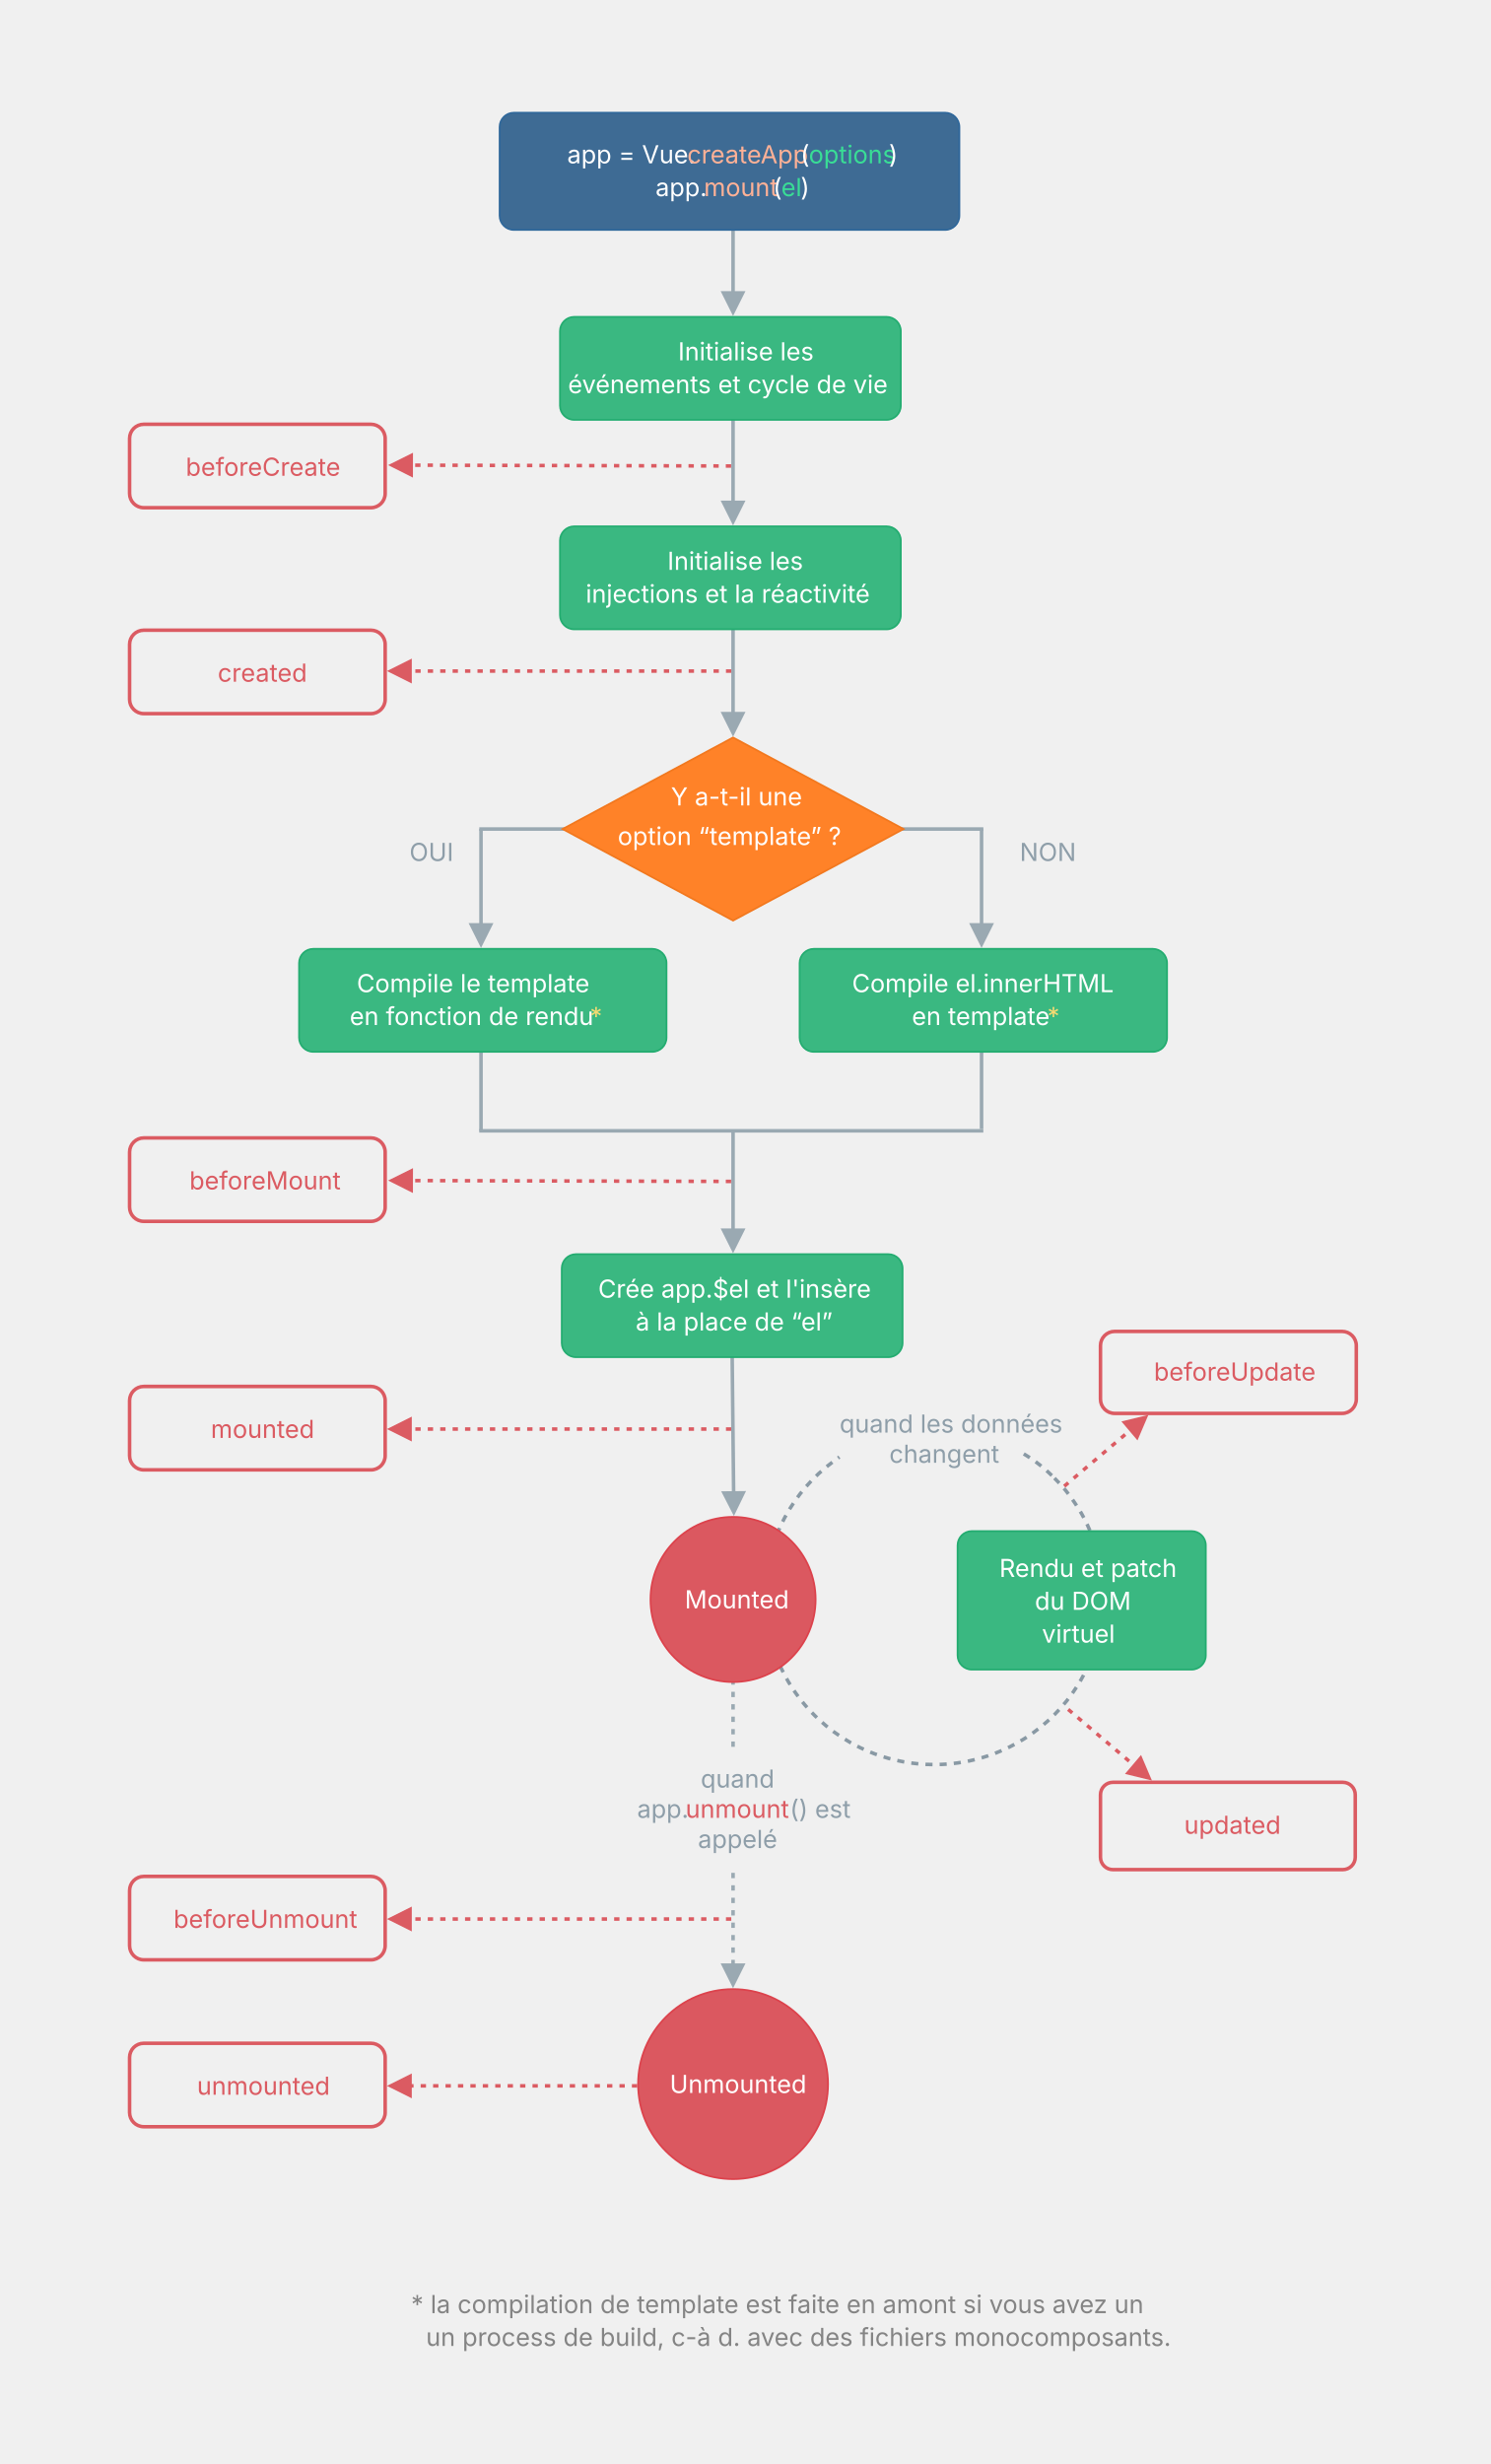
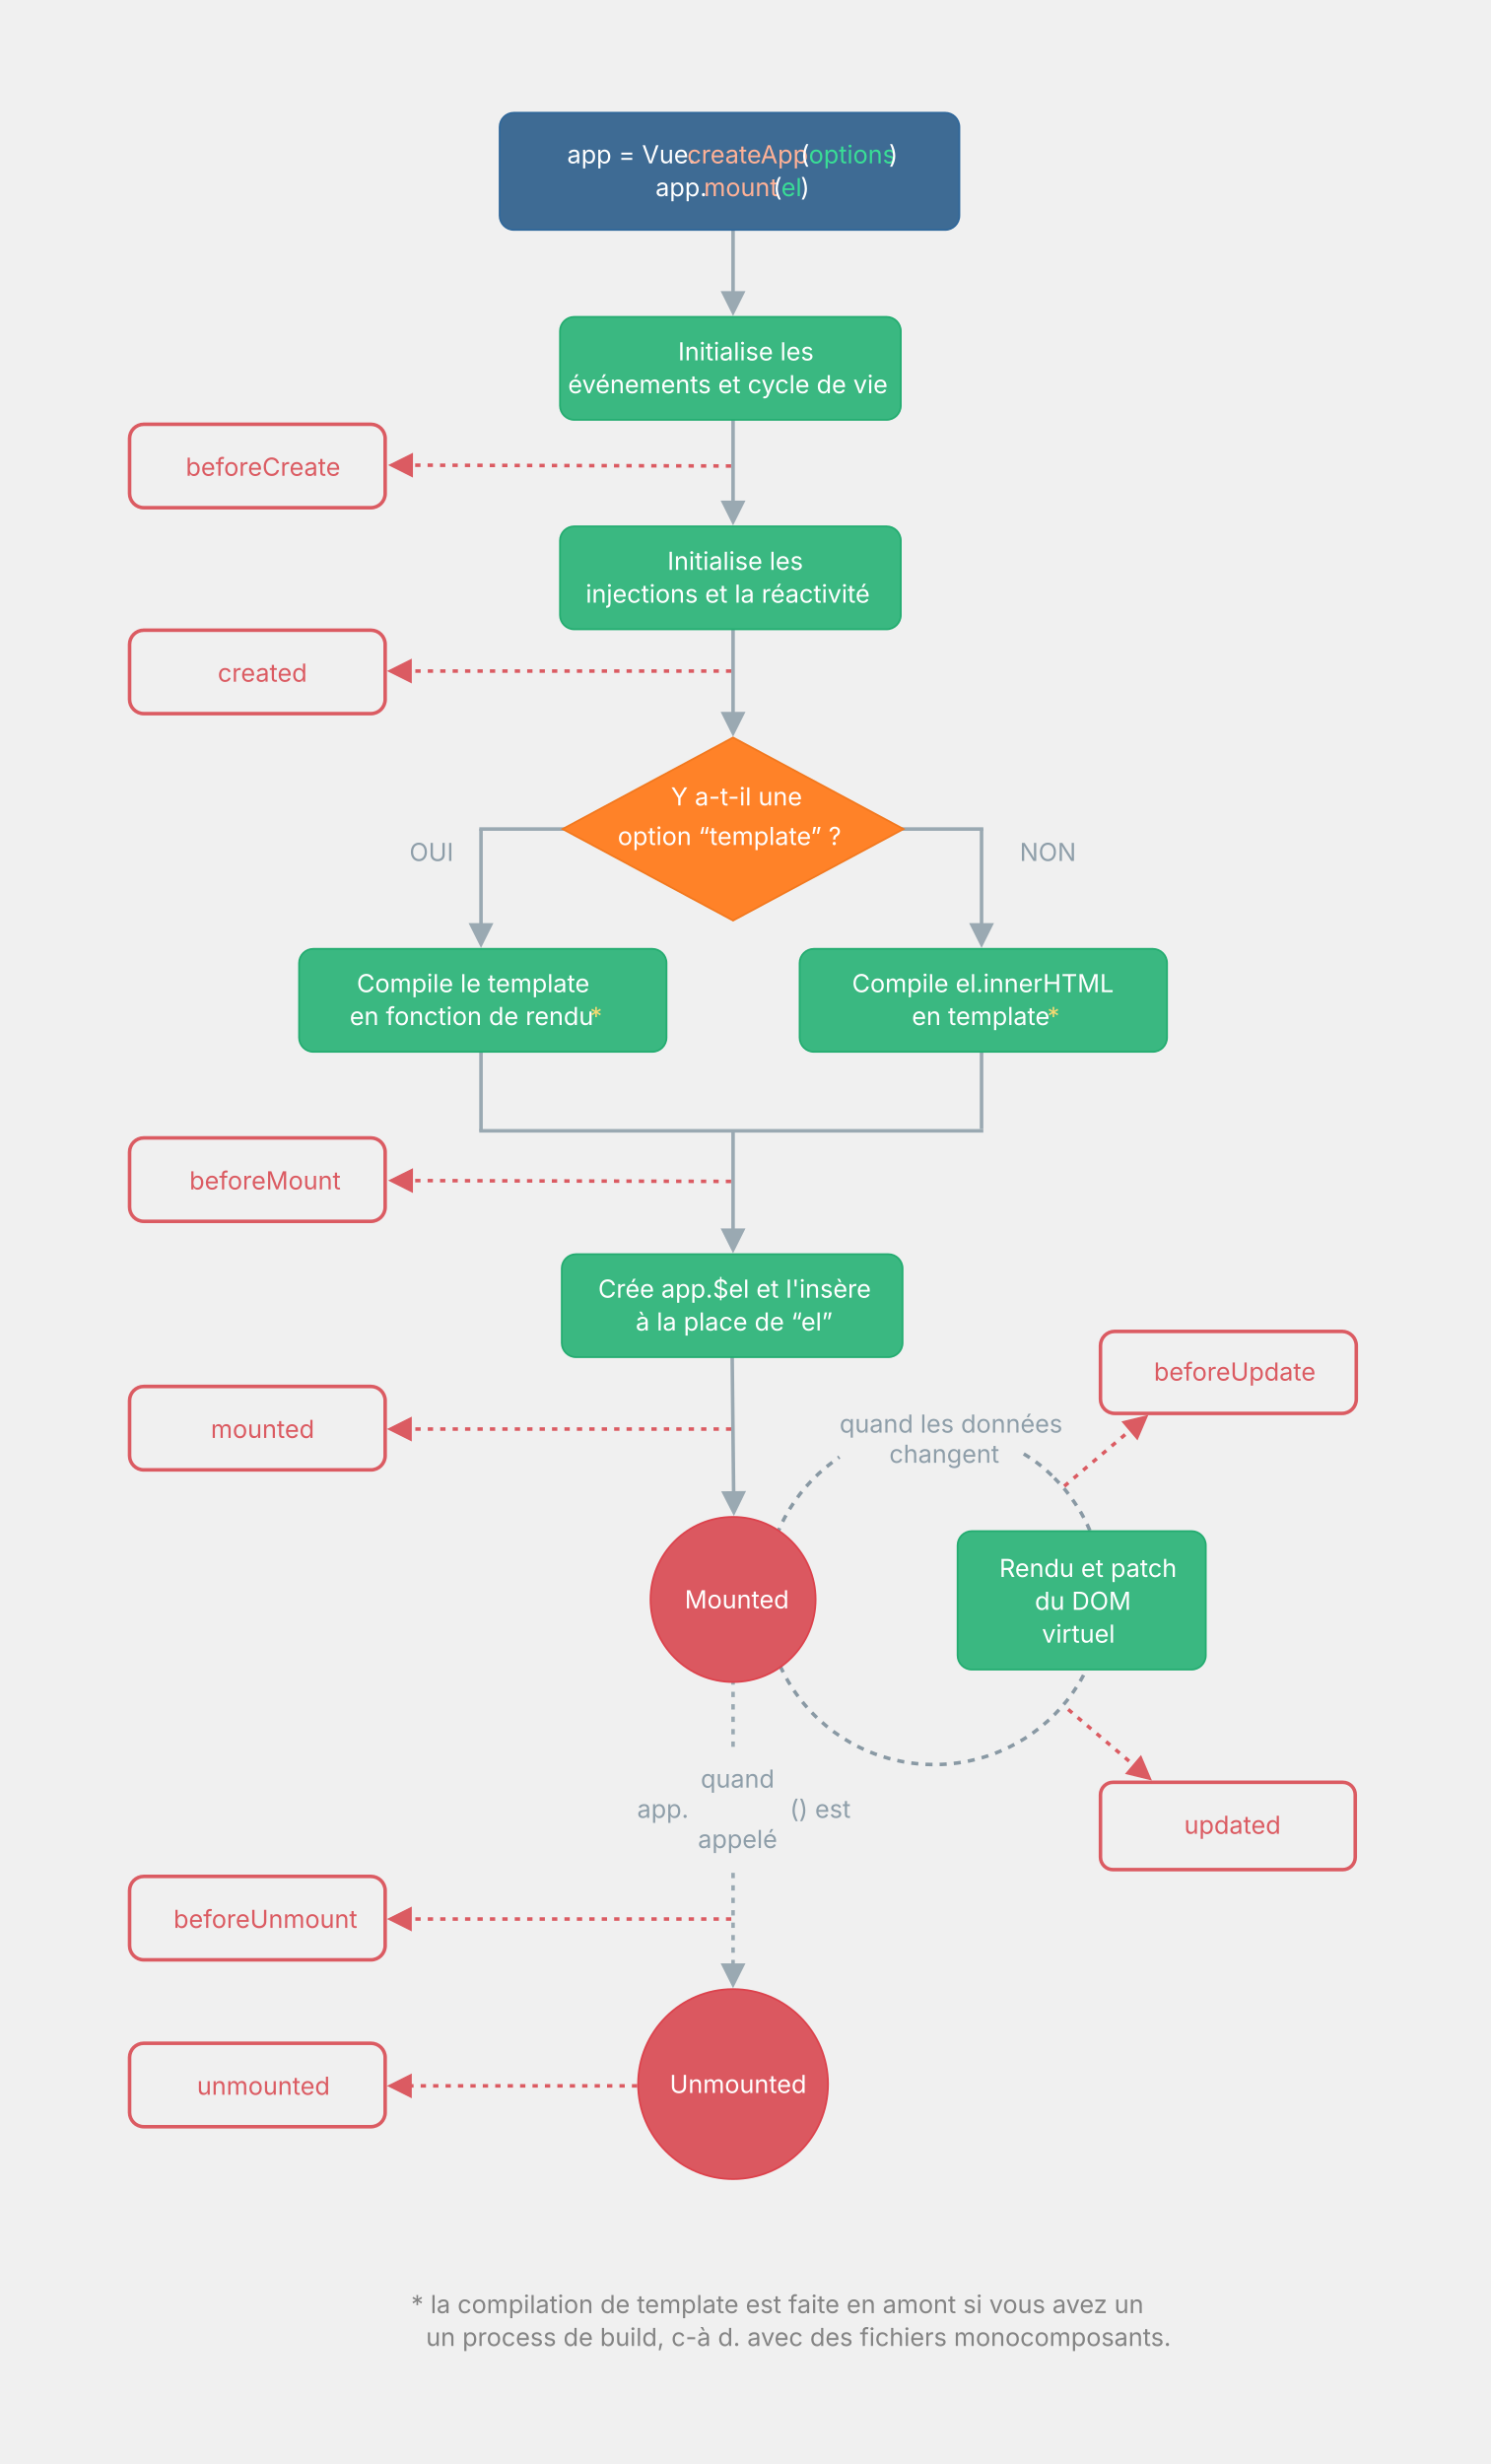
<svg xmlns="http://www.w3.org/2000/svg" width="840" height="1388">
  <g fill="none" fill-rule="evenodd">
    <text font-family="Inter, Roboto, sans-serif" font-size="14" fill="#848484">
      <tspan x="231.593" y="1303">* la compilation de template est faite en amont si vous avez un </tspan>
      <tspan x="240" y="1321.5">un process de build, c-à d. avec des fichiers monocomposants.</tspan>
    </text>
    <g transform="translate(72 1056)">
      <path d="M160 18v14l-14-7 14-7zm180 6v2h-3v-2h3zm-7 0v2h-3v-2h3zm-7 0v2h-3v-2h3zm-7 0v2h-3v-2h3zm-7 0v2h-3v-2h3zm-7 0v2h-3v-2h3zm-7 0v2h-3v-2h3zm-7 0v2h-3v-2h3zm-7 0v2h-3v-2h3zm-7 0v2h-3v-2h3zm-7 0v2h-3v-2h3zm-7 0v2h-3v-2h3zm-7 0v2h-3v-2h3zm-7 0v2h-3v-2h3zm-7 0v2h-3v-2h3zm-7 0v2h-3v-2h3zm-7 0v2h-3v-2h3zm-7 0v2h-3v-2h3zm-7 0v2h-3v-2h3zm-7 0v2h-3v-2h3zm-7 0v2h-3v-2h3zm-7 0v2h-3v-2h3zm-7 0v2h-3v-2h3zm-7 0v2h-3v-2h3zm-7 0v2h-3v-2h3zm-7 0v2h-3v-2h3z" fill="#DB5B62" fill-rule="nonzero" />
      <rect stroke="#DB5B62" stroke-width="2" x="1" y="1" width="144" height="47" rx="8" />
      <text font-family="Inter, Roboto, sans-serif" font-size="14" fill="#DB5B62">
        <tspan x="25.749" y="30">beforeUnmount</tspan>
      </text>
    </g>
    <path stroke="#9AA9B2" stroke-width="2" fill="#9AA9B2" stroke-linecap="square" stroke-dasharray="1,6" d="M413 947v40" />
    <path d="M414 1104v2h6l-7 14-7-14h6v-2h2zm0-7v3h-2v-3h2zm0-7v3h-2v-3h2zm0-7v3h-2v-3h2zm0-7v3h-2v-3h2zm0-7v3h-2v-3h2zm0-7v3h-2v-3h2zm0-7v3h-2v-3h2z" fill="#9AA9B2" fill-rule="nonzero" />
    <text font-family="Inter, Roboto, sans-serif" font-size="14" transform="translate(355 947)">
      <tspan x="39.766" y="60" fill="#8E9EA9">quand </tspan>
      <tspan x="3.973" y="77" fill="#8E9EA9">app.</tspan>
-       <tspan x="31.221" y="77" fill="#DB5B62">unmount</tspan>
+       <tspan x="31.221" y="77" fill="#DB5B62" />
      <tspan x="90" y="77" fill="#8E9EA9">() est </tspan>
      <tspan x="38.21" y="94" fill="#8E9EA9">appelé</tspan>
    </text>
    <g transform="translate(72 238)">
      <path d="M160.676 17.036l-.037 14L146.657 24l14.019-6.964zm176.231 6.459l2 .005 1 .003-.005 2-1-.003-1-.003-1-.002.005-2zm-7-.018l1 .002 1 .003 1 .002-.005 2-1-.002-1-.003-1-.002.005-2zm-7-.019l1 .003 2 .005-.005 2-2-.005-1-.003.005-2zm-7-.018l1 .003 1 .002 1 .003-.005 2-1-.003-1-.002-1-.003.005-2zm-7-.018l2 .005 1 .003-.005 2-1-.003-2-.005.005-2zm-7-.018l1 .002 1 .003 1 .003-.005 2-1-.003-1-.003-1-.002.005-2zm-7-.018l1 .002 1 .003 1 .002-.005 2-1-.002-1-.003-1-.002.005-2zm-7-.019l1 .003 2 .005-.005 2-2-.005-1-.003.005-2zm-7-.018l1 .003 1 .002 1 .003-.005 2-1-.003-1-.002-1-.003.005-2zm-7-.018l2 .005 1 .003-.005 2-1-.003-2-.005.005-2zm-7-.018l1 .002 1 .003 1 .003-.005 2-1-.003-1-.003-1-.002.005-2zm-7-.018l1 .002 1 .003 1 .002-.005 2-1-.002-1-.003-1-.002.005-2zm-7-.019l1 .003 2 .005-.005 2-2-.005-1-.003.005-2zm-7-.018l1 .003 1 .002 1 .003-.005 2-1-.003-1-.002-1-.003.005-2zm-7-.018l2 .005 1 .003-.005 2-1-.003-2-.005.005-2zm-7-.018l1 .002 1 .003 1 .003-.005 2-1-.003-1-.003-1-.002.005-2zm-7-.018l1 .002 1 .003 1 .002-.005 2-1-.002-1-.003-1-.002.005-2zm-7-.019l1 .003 2 .005-.005 2-2-.005-1-.003.005-2zm-7-.018l1 .003 1 .002 1 .003-.005 2-1-.003-1-.002-1-.003.005-2zm-7-.018l2 .005 1 .003-.005 2-1-.003-2-.005.005-2zm-7-.018l1 .002 1 .003 1 .002-.005 2-1-.002-1-.003-1-.002.005-2zm-7-.019l1 .003 1 .003 1 .002-.005 2-1-.002-1-.003-1-.003.005-2zm-7-.018l1 .003 2 .005-.005 2-2-.005-1-.003.005-2zm-7-.018l1 .003 1 .002 1 .003-.005 2-1-.003-1-.002-1-.003.006-2zm-7-.018l2 .005 1 .003-.005 2-1-.003-2-.005.006-2zm-7-.018l1 .002 1 .003 1 .002-.005 2-1-.002-1-.003-1-.002.006-2z" fill="#DB5B62" fill-rule="nonzero" />
      <rect stroke="#DB5B62" stroke-width="2" x="1" y="1" width="144" height="47" rx="8" />
      <text font-family="Inter, Roboto, sans-serif" font-size="14" fill="#DB5B62">
        <tspan x="32.642" y="30">beforeCreate</tspan>
      </text>
    </g>
    <g transform="translate(282 64)">
      <path d="M132 65v35h6l-7 14-7-14h6V65h2z" fill="#9AA9B2" fill-rule="nonzero" />
      <rect stroke="#2F679A" fill="#3E6B94" x="-.5" y="-.5" width="259" height="66" rx="8" />
      <text font-family="Inter, Roboto, sans-serif" font-size="14">
        <tspan x="37.555" y="28" fill="#FFF">app = Vue.</tspan>
        <tspan x="105.156" y="28" fill="#FFB196">createApp</tspan>
        <tspan x="168.976" y="28" fill="#FFF">(</tspan>
        <tspan x="173.638" y="28" fill="#39DD95">options</tspan>
        <tspan x="218.783" y="28" fill="#FFF">)</tspan>
        <tspan x="87.311" y="46.5" fill="#FFF">app.</tspan>
        <tspan x="114.559" y="46.5" fill="#FFB196">mount</tspan>
        <tspan x="153.469" y="46.5" fill="#FFF">(</tspan>
        <tspan x="158.131" y="46.5" fill="#39DD95">el</tspan>
        <tspan x="169.027" y="46.5" fill="#FFF">)</tspan>
      </text>
    </g>
    <path d="M272 467v53h6l-7 14-7-14h6v-53h2zM554 467v53h6l-7 14-7-14h6v-53h2z" fill="#9AA9B2" fill-rule="nonzero" />
    <path d="M553.025 467.004h-282" stroke="#9AA9B2" stroke-width="2" fill="#9AA9B2" stroke-linecap="square" />
    <g fill="#9AA9B2">
      <path stroke="#9AA9B2" stroke-width="2" stroke-linecap="square" d="M271 636v-43M553 635v-42" />
      <path d="M413 706l7-14h-6v-55h-2v55h-6l7 14z" fill-rule="nonzero" />
      <path stroke="#9AA9B2" stroke-width="2" stroke-linecap="square" d="M553 637H271" />
    </g>
    <g transform="translate(169 535)">
      <rect stroke="#23AC70" fill="#3AB881" x="-.5" y="-.5" width="207" height="58" rx="8" />
      <text font-family="Inter, Roboto, sans-serif" font-size="14">
        <tspan x="32" y="23.918" fill="#FFF">Compile le template</tspan>
        <tspan x="28" y="42.418" fill="#FFF"> en fonction de rendu </tspan>
        <tspan x="163.312" y="42.418" fill="#F6DA72">*</tspan>
      </text>
    </g>
    <g transform="translate(451 535)">
      <rect stroke="#23AC70" fill="#3AB881" x="-.5" y="-.5" width="207" height="58" rx="8" />
      <text font-family="Inter, Roboto, sans-serif" font-size="14">
        <tspan x="29.016" y="23.918" fill="#FFF">Compile el.innerHTML</tspan>
        <tspan x="62.727" y="42.418" fill="#FFF">en template </tspan>
        <tspan x="138.989" y="42.418" fill="#F6DA72">*</tspan>
      </text>
    </g>
    <path d="M413 415.433L509.057 467 413 518.567 316.943 467 413 415.433z" stroke="#F2781E" fill="#FF8228" />
    <text font-family="Inter, Roboto, sans-serif" font-size="14" fill="#FFF" transform="translate(318 416)">
      <tspan x="60" y="37.727">Y a-t-il une</tspan>
      <tspan x="30" y="60">option “template” ?</tspan>
    </text>
    <text font-family="Inter, Roboto, sans-serif" font-size="14" fill="#8E9EA9" transform="translate(169 416)">
      <tspan x="61.662" y="69">OUI</tspan>
    </text>
    <text font-family="Inter, Roboto, sans-serif" font-size="14" fill="#8E9EA9" transform="translate(169 416)">
      <tspan x="405.5" y="69">NON</tspan>
    </text>
    <g transform="translate(72 354)">
      <path d="M160 17v14l-14-7 14-7zm180 6v2h-3v-2h3zm-7 0v2h-3v-2h3zm-7 0v2h-3v-2h3zm-7 0v2h-3v-2h3zm-7 0v2h-3v-2h3zm-7 0v2h-3v-2h3zm-7 0v2h-3v-2h3zm-7 0v2h-3v-2h3zm-7 0v2h-3v-2h3zm-7 0v2h-3v-2h3zm-7 0v2h-3v-2h3zm-7 0v2h-3v-2h3zm-7 0v2h-3v-2h3zm-7 0v2h-3v-2h3zm-7 0v2h-3v-2h3zm-7 0v2h-3v-2h3zm-7 0v2h-3v-2h3zm-7 0v2h-3v-2h3zm-7 0v2h-3v-2h3zm-7 0v2h-3v-2h3zm-7 0v2h-3v-2h3zm-7 0v2h-3v-2h3zm-7 0v2h-3v-2h3zm-7 0v2h-3v-2h3zm-7 0v2h-3v-2h3zm-7 0v2h-3v-2h3z" fill="#DB5B62" fill-rule="nonzero" />
      <rect stroke="#DB5B62" stroke-width="2" x="1" y="1" width="144" height="47" rx="8" />
      <text font-family="Inter, Roboto, sans-serif" font-size="14" fill="#DB5B62">
        <tspan x="50.652" y="30">created</tspan>
      </text>
    </g>
    <g transform="translate(72 640)">
      <path d="M160.676 18.036l-.037 14L146.657 25l14.019-6.964zm176.231 6.459l2 .005 1 .003-.005 2-1-.003-1-.003-1-.002.005-2zm-7-.018l1 .002 1 .003 1 .002-.005 2-1-.002-1-.003-1-.002.005-2zm-7-.019l1 .003 2 .005-.005 2-2-.005-1-.003.005-2zm-7-.018l1 .003 1 .002 1 .003-.005 2-1-.003-1-.002-1-.003.005-2zm-7-.018l2 .005 1 .003-.005 2-1-.003-2-.005.005-2zm-7-.018l1 .002 1 .003 1 .003-.005 2-1-.003-1-.003-1-.002.005-2zm-7-.018l1 .002 1 .003 1 .002-.005 2-1-.002-1-.003-1-.002.005-2zm-7-.019l1 .003 2 .005-.005 2-2-.005-1-.003.005-2zm-7-.018l1 .003 1 .002 1 .003-.005 2-1-.003-1-.002-1-.003.005-2zm-7-.018l2 .005 1 .003-.005 2-1-.003-2-.005.005-2zm-7-.018l1 .002 1 .003 1 .003-.005 2-1-.003-1-.003-1-.002.005-2zm-7-.018l1 .002 1 .003 1 .002-.005 2-1-.002-1-.003-1-.002.005-2zm-7-.019l1 .003 2 .005-.005 2-2-.005-1-.003.005-2zm-7-.018l1 .003 1 .002 1 .003-.005 2-1-.003-1-.002-1-.003.005-2zm-7-.018l2 .005 1 .003-.005 2-1-.003-2-.005.005-2zm-7-.018l1 .002 1 .003 1 .003-.005 2-1-.003-1-.003-1-.002.005-2zm-7-.018l1 .002 1 .003 1 .002-.005 2-1-.002-1-.003-1-.002.005-2zm-7-.019l1 .003 2 .005-.005 2-2-.005-1-.003.005-2zm-7-.018l1 .003 1 .002 1 .003-.005 2-1-.003-1-.002-1-.003.005-2zm-7-.018l2 .005 1 .003-.005 2-1-.003-2-.005.005-2zm-7-.018l1 .002 1 .003 1 .002-.005 2-1-.002-1-.003-1-.002.005-2zm-7-.019l1 .003 1 .003 1 .002-.005 2-1-.002-1-.003-1-.003.005-2zm-7-.018l1 .003 2 .005-.005 2-2-.005-1-.003.005-2zm-7-.018l1 .003 1 .002 1 .003-.005 2-1-.003-1-.002-1-.003.006-2zm-7-.018l2 .005 1 .003-.005 2-1-.003-2-.005.006-2zm-7-.018l1 .002 1 .003 1 .002-.005 2-1-.002-1-.003-1-.002.006-2z" fill="#DB5B62" fill-rule="nonzero" />
      <rect stroke="#DB5B62" stroke-width="2" x="1" y="1" width="144" height="47" rx="8" />
      <text font-family="Inter, Roboto, sans-serif" font-size="14" fill="#DB5B62">
        <tspan x="34.697" y="30">beforeMount</tspan>
      </text>
    </g>
    <g transform="translate(72 780)">
      <path d="M160 18v14l-14-7 14-7zm180 6v2h-3v-2h3zm-7 0v2h-3v-2h3zm-7 0v2h-3v-2h3zm-7 0v2h-3v-2h3zm-7 0v2h-3v-2h3zm-7 0v2h-3v-2h3zm-7 0v2h-3v-2h3zm-7 0v2h-3v-2h3zm-7 0v2h-3v-2h3zm-7 0v2h-3v-2h3zm-7 0v2h-3v-2h3zm-7 0v2h-3v-2h3zm-7 0v2h-3v-2h3zm-7 0v2h-3v-2h3zm-7 0v2h-3v-2h3zm-7 0v2h-3v-2h3zm-7 0v2h-3v-2h3zm-7 0v2h-3v-2h3zm-7 0v2h-3v-2h3zm-7 0v2h-3v-2h3zm-7 0v2h-3v-2h3zm-7 0v2h-3v-2h3zm-7 0v2h-3v-2h3zm-7 0v2h-3v-2h3zm-7 0v2h-3v-2h3zm-7 0v2h-3v-2h3z" fill="#DB5B62" fill-rule="nonzero" />
      <rect stroke="#DB5B62" stroke-width="2" x="1" y="1" width="144" height="47" rx="8" />
      <text font-family="Inter, Roboto, sans-serif" font-size="14" fill="#DB5B62">
        <tspan x="46.759" y="30">mounted</tspan>
      </text>
    </g>
    <g transform="translate(72 1150)">
      <path d="M160 18v6h1v2h-1v6l-14-7 14-7zm127 6v2h-3v-2h3zm-7 0v2h-3v-2h3zm-7 0v2h-3v-2h3zm-7 0v2h-3v-2h3zm-7 0v2h-3v-2h3zm-7 0v2h-3v-2h3zm-7 0v2h-3v-2h3zm-7 0v2h-3v-2h3zm-7 0v2h-3v-2h3zm-7 0v2h-3v-2h3zm-7 0v2h-3v-2h3zm-7 0v2h-3v-2h3zm-7 0v2h-3v-2h3zm-7 0v2h-3v-2h3zm-7 0v2h-3v-2h3zm-7 0v2h-3v-2h3zm-7 0v2h-3v-2h3zm-7 0v2h-3v-2h3z" fill="#DB5B62" fill-rule="nonzero" />
      <rect stroke="#DB5B62" stroke-width="2" x="1" y="1" width="144" height="47" rx="8" />
      <text font-family="Inter, Roboto, sans-serif" font-size="14" fill="#DB5B62">
        <tspan x="38.973" y="30">unmounted</tspan>
      </text>
    </g>
    <g>
      <g transform="translate(599 749)">
        <path d="M2.23 85.505l1.294 1.525-.763.647-1.525 1.293-1.294-1.525.763-.647 1.525-1.293zm5.339-4.528l1.293 1.525-.762.647-.763.647-.763.647-1.293-1.526 1.525-1.293.763-.647zm5.339-4.527l1.293 1.525-1.525 1.293-.763.647-1.293-1.525.762-.647.763-.647.763-.646zm5.338-4.528l1.294 1.525-.763.647-.763.647-.762.647-1.294-1.526.763-.646 1.525-1.294zm5.339-4.528l1.293 1.526-.762.647-.763.646-.763.647-1.293-1.525.763-.647.762-.647.763-.647zm5.339-4.527l1.293 1.525-.763.647-.762.647-.763.647-1.293-1.526.762-.647.763-.646.763-.647zM48 48l-6.15 14.394-9.055-10.678L48 48zM34.262 58.34l1.294 1.525-.763.646-1.525 1.294-1.294-1.525.763-.647.763-.647.762-.647z" fill="#DB5B62" fill-rule="nonzero" />
        <rect stroke="#DB5B62" stroke-width="2" x="21" y="1" width="144.127" height="46.184" rx="8" />
        <text font-family="Inter, Roboto, sans-serif" font-size="14" fill="#DB5B62">
          <tspan x="51.101" y="28.678">beforeUpdate</tspan>
        </text>
      </g>
      <path d="M642.86 988.602L649 1003l-15.203-3.726 9.062-10.672zm-8.378.759l.763.647.762.647.762.648-1.294 1.524-.763-.647-.762-.647-.762-.648 1.294-1.524zm-5.335-4.53l.762.646.762.648.762.647-1.294 1.524-.762-.647-.763-.647-.762-.647 1.295-1.525zm-5.336-4.532l.762.648.762.647.762.647-1.294 1.525-1.525-1.295-.762-.647 1.295-1.525zm-5.336-4.53l.762.647.762.647.763.647-1.295 1.525-.762-.647-1.525-1.295 1.295-1.525zm-5.336-4.531l.762.647.762.647.763.647-1.295 1.525-.762-.647-1.525-1.295 1.295-1.524zm-5.336-4.531l.762.647 1.525 1.295-1.295 1.524-.762-.647-.762-.647-.763-.648 1.295-1.524zm-5.336-4.531l.762.647.763.648.762.647-1.295 1.524-.762-.647-.762-.647-.762-.647 1.294-1.525z" fill="#DB5B62" fill-rule="nonzero" />
      <path d="M756.536 1004c1.933 0 3.683.784 4.95 2.05a6.978 6.978 0 012.05 4.95h0v35.184a6.978 6.978 0 01-2.05 4.95 6.978 6.978 0 01-4.95 2.05h0H627a6.978 6.978 0 01-4.95-2.05 6.978 6.978 0 01-2.05-4.95h0V1011c0-1.933.784-3.683 2.05-4.95A6.978 6.978 0 01627 1004h0z" stroke="#DB5B62" stroke-width="2" />
      <text font-family="Inter, Roboto, sans-serif" font-size="14" fill="#DB5B62" transform="translate(602 963)">
        <tspan x="65.132" y="70">updated</tspan>
      </text>
      <path d="M576.785 819c6.682 3.957 12.71 8.832 18.01 14.411l-.703-.736a83.825 83.825 0 0111.52 14.047c10.695 15.46 15.754 34.304 15.367 53.281.07 17.046-4.313 34.254-13.882 49.473-7.685 12.222-17.717 22.1-29.152 29.418l-1.07.675-.693.426a94.715 94.715 0 01-15.257 7.538l-.975.373-.28.103a95.235 95.235 0 01-27.074 5.78l-.258.015-.363.024-.956.051-.709.032a95.312 95.312 0 01-33.803-4.646 94.877 94.877 0 01-15.537-6.65l-.258-.141a70.875 70.875 0 01-.93-.51l-.99-.557-.191-.112a94.409 94.409 0 01-17.315-12.745 94.131 94.131 0 01-14.775-17.444 93.788 93.788 0 01-8.463-16.035l-.38-.935-.112-.289a93.703 93.703 0 01-6.539-32.83 93.654 93.654 0 013.885-28.58l.39-1.275a93.671 93.671 0 016.442-15.556l.227-.428c.14-.265.281-.529.424-.792 6.422-11.869 15.501-22.55 27.089-31.1l.812-.593 2.62-1.936" stroke="#8999A4" stroke-width="2" stroke-dasharray="4" />
      <g transform="translate(519 863)">
        <rect stroke="#23AC70" fill="#3AB881" x="20.5" y="-.5" width="139.833" height="78" rx="8" />
        <text font-family="Inter, Roboto, sans-serif" font-size="14" fill="#FFF">
          <tspan x="44" y="25.333">Rendu et patch</tspan>
          <tspan x="64" y="43.833">du DOM</tspan>
          <tspan x="68" y="62.333">virtuel</tspan>
        </text>
      </g>
      <text font-family="Inter, Roboto, sans-serif" font-size="14" fill="#8E9EA9" transform="translate(431 749)">
        <tspan x="42" y="58">quand les données </tspan>
        <tspan x="70" y="75">changent</tspan>
      </text>
    </g>
    <g transform="translate(316 179)">
      <path d="M98 57v46h6l-7 14-7-14h6V57h2z" fill="#9AA9B2" fill-rule="nonzero" />
      <rect stroke="#23AC70" fill="#3AB881" x="-.5" y="-.5" width="192" height="58" rx="8" />
      <text font-family="Inter, Roboto, sans-serif" font-size="14" fill="#FFF">
        <tspan x="66" y="24">Initialise les</tspan>
        <tspan x="4" y="42.5">événements et cycle de vie</tspan>
      </text>
    </g>
    <g transform="translate(316 297)">
      <path d="M98 57v47h6l-7 14-7-14h6V57h2z" fill="#9AA9B2" fill-rule="nonzero" />
      <rect stroke="#23AC70" fill="#3AB881" x="-.5" y="-.5" width="192" height="58" rx="8" />
      <text font-family="Inter, Roboto, sans-serif" font-size="14" fill="#FFF">
        <tspan x="60" y="24">Initialise les </tspan>
        <tspan x="14" y="42.5"> injections et la réactivité </tspan>
      </text>
    </g>
    <g transform="translate(317 707)">
      <path d="M96.494 56.399l.01 1 .81 75.583 6-.064-6.85 14.074-7.15-13.924 6-.064-.81-75.584-.01-1 2-.021z" fill="#9AA9B2" fill-rule="nonzero" />
      <rect stroke="#23AC70" fill="#3AB881" x="-.5" y="-.5" width="192" height="58" rx="8" />
      <text font-family="Inter, Roboto, sans-serif" font-size="14" fill="#FFF">
        <tspan x="20" y="24">Crée app.$el et l'insère</tspan>
        <tspan x="41.148" y="42.5"> à la place de “el”</tspan>
      </text>
    </g>
    <g transform="translate(367 855)">
      <circle stroke="#DC424C" fill="#DB5860" cx="46" cy="46" r="46.5" />
      <text font-family="Inter, Roboto, sans-serif" font-size="14" fill="#FFF">
        <tspan x="18.759" y="51">Mounted</tspan>
      </text>
    </g>
    <g transform="translate(360 1121)">
      <circle stroke="#DC424C" fill="#DB5860" cx="53" cy="53" r="53.5" />
      <text font-family="Inter, Roboto, sans-serif" font-size="14" fill="#FFF">
        <tspan x="17.311" y="58">Unmounted</tspan>
      </text>
    </g>
  </g>
</svg>
